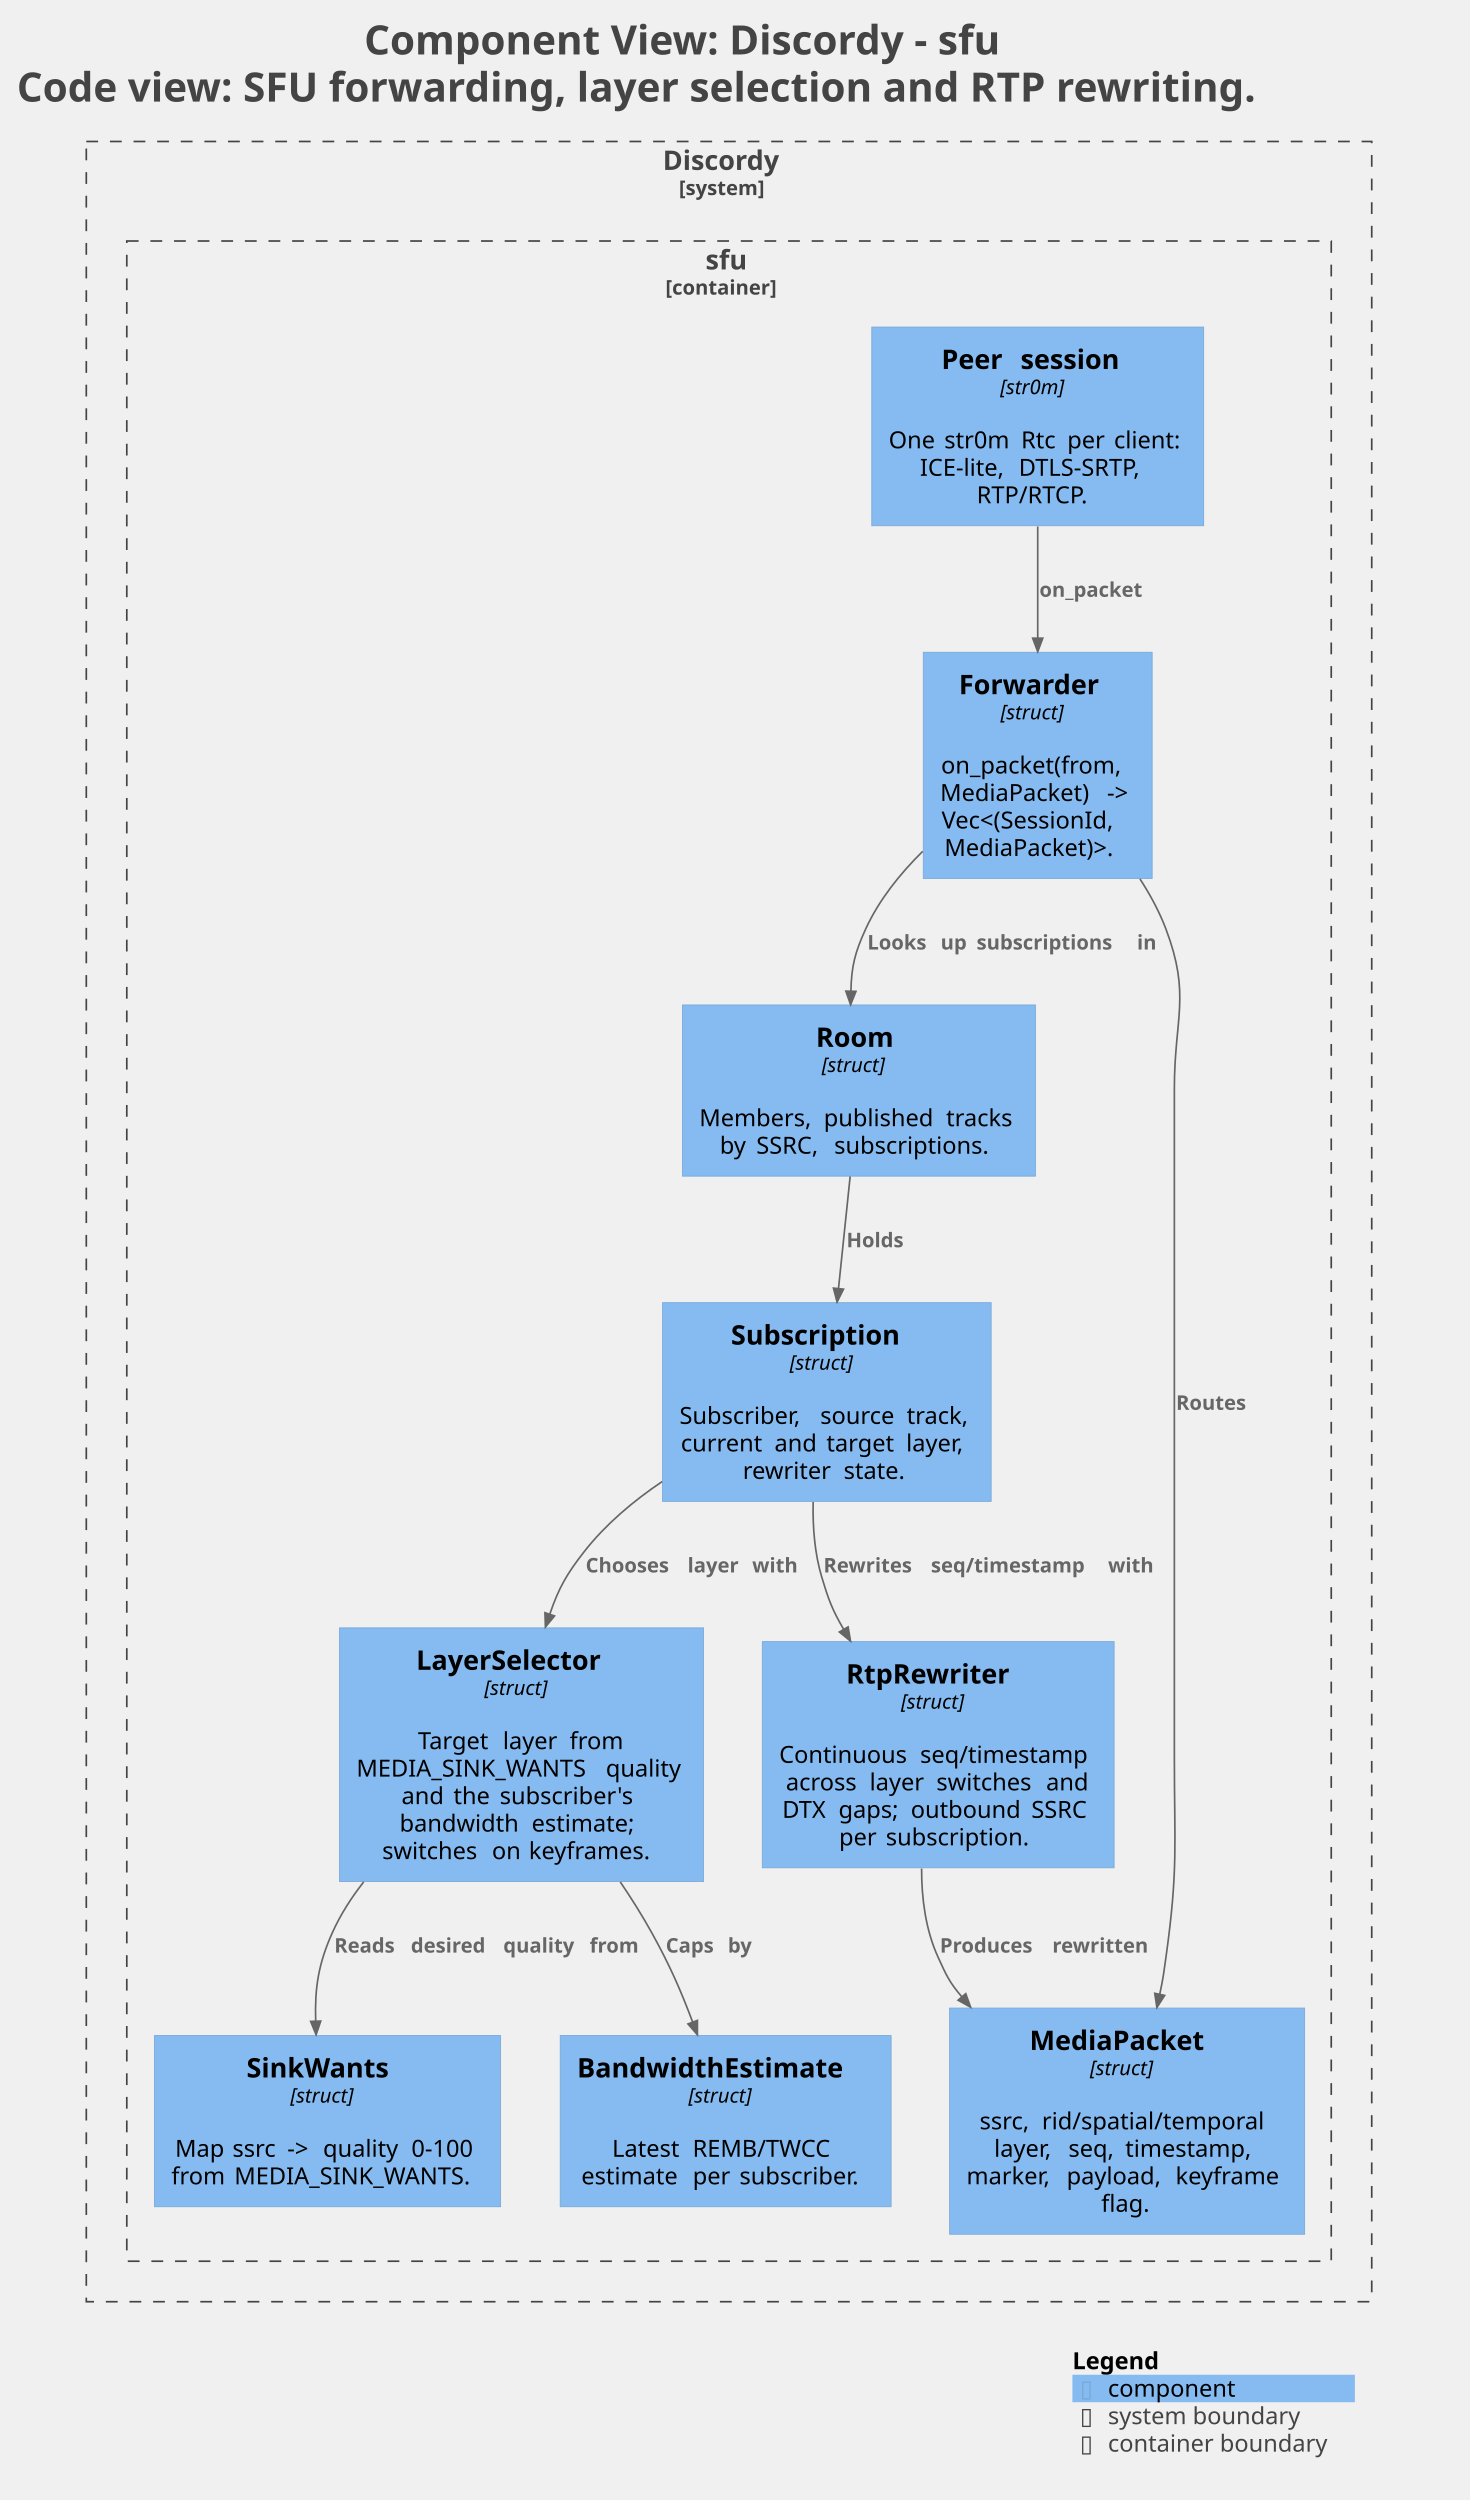
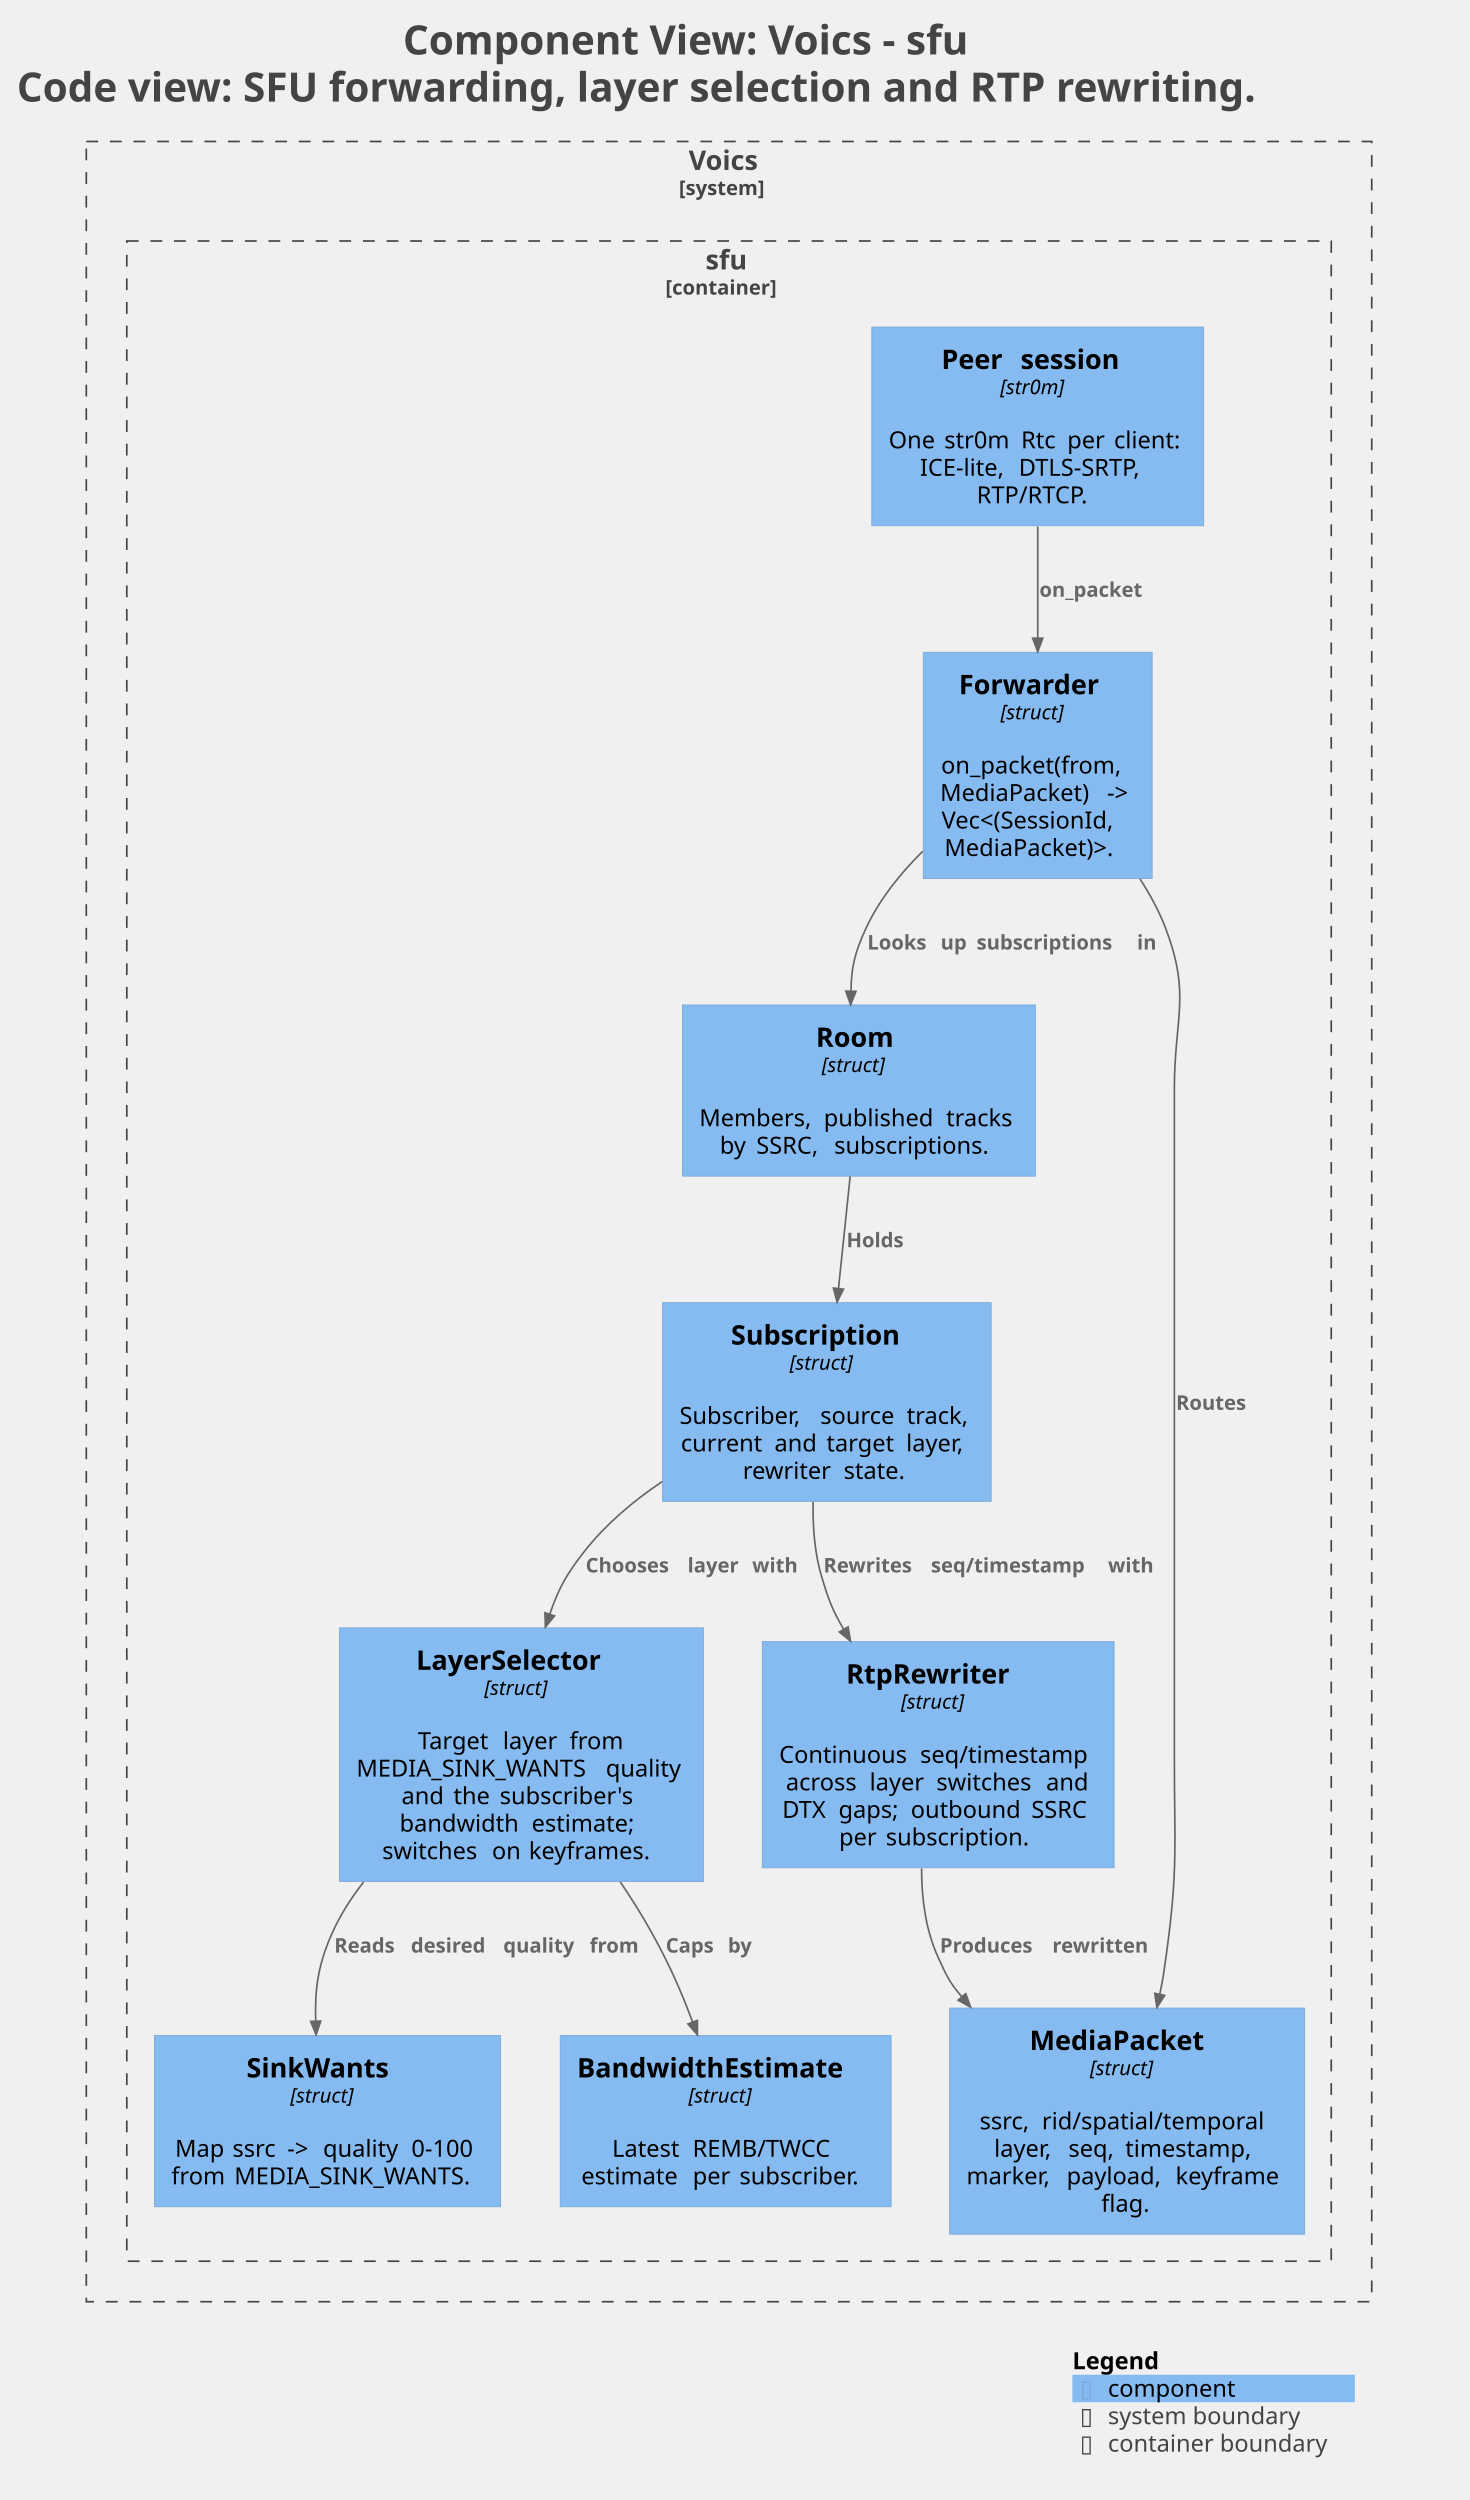
<svg xmlns="http://www.w3.org/2000/svg" version="1.1" data-diagram-type="DESCRIPTION" style="width:871px;height:1482px;background:#FFFFFF;" width="871px" height="1482px" viewBox="0 0 871 1482" zoomAndPan="magnify" preserveAspectRatio="none" contentStyleType="text/css">
  <defs />
  <g font-family="sans-serif" lengthAdjust="spacing">
    <g class="title" data-source-line="1">
-       <text x="215.887" y="32.277" fill="#444" font-size="24" textLength="432.551" font-weight="700">Component View: Discordy - sfu</text>
+       <text x="238.891" y="32.277" fill="#444" font-size="24" textLength="386.543" font-weight="700">Component View: Voics - sfu</text>
      <text x="10" y="60.215" fill="#444" font-size="24" textLength="844.324" font-weight="700">Code view: SFU forwarding, layer selection and RTP rewriting.</text>
    </g>
-     <g class="cluster" data-qualified-name="Discordy_boundary" id="ent0001" data-source-line="1666">
+     <g class="cluster" data-qualified-name="Voics_boundary" id="ent0001" data-source-line="1666">
      <rect x="51.162" y="83.875" width="762" height="1280.58" fill="none" style="stroke:#444;stroke-width:1;stroke-dasharray:7,7;" />
-       <text x="392.893" y="100.727" fill="#444" font-size="16" textLength="78.539" font-weight="700">Discordy</text>
+       <text x="408.229" y="100.727" fill="#444" font-size="16" textLength="47.867" font-weight="700">Voics</text>
      <text x="402.435" y="115.639" fill="#444" font-size="12" textLength="59.455" font-weight="700">[system]</text>
    </g>
-     <g class="cluster" data-qualified-name="Discordy_boundary.Discordy.sfu_boundary" id="ent0002" data-source-line="1666">
+     <g class="cluster" data-qualified-name="Voics_boundary.Voics.sfu_boundary" id="ent0002" data-source-line="1666">
      <rect x="75.162" y="142.875" width="714" height="1197.58" fill="none" style="stroke:#444;stroke-width:1;stroke-dasharray:7,7;" />
      <text x="418.225" y="159.727" fill="#444" font-size="16" textLength="27.875" font-weight="700">sfu</text>
      <text x="394.454" y="174.639" fill="#444" font-size="12" textLength="75.416" font-weight="700">[container]</text>
    </g>
-     <g class="entity" data-qualified-name="Discordy_boundary.Discordy.sfu_boundary.Discordy.sfu.Peersession" id="ent0003" data-source-line="78">
+     <g class="entity" data-qualified-name="Voics_boundary.Voics.sfu_boundary.Voics.sfu.Peersession" id="ent0003" data-source-line="78">
      <rect x="516.802" y="193.875" width="196.729" height="117.781" fill="#85BBF0" style="stroke:#78A8D8;stroke-width:0.5;" />
      <text x="558.077" y="218.727" fill="#000" font-size="16" textLength="41.32" font-weight="700">Peer</text>
      <text x="599.397" y="218.727" fill="#000" font-size="16" font-weight="700"> </text>
      <text x="604.968" y="218.727" fill="#000" font-size="16" textLength="67.289" font-weight="700">session</text>
      <text x="592.878" y="233.639" fill="#000" font-size="12" textLength="44.578" font-style="italic">[str0m]</text>
      <text x="612.942" y="249.464" fill="#000" font-size="14"> </text>
      <text x="526.802" y="265.761" fill="#000" font-size="14" textLength="28.506">One</text>
      <text x="555.308" y="265.761" fill="#000" font-size="14"> </text>
      <text x="559.758" y="265.761" fill="#000" font-size="14" textLength="41.084">str0m</text>
      <text x="600.842" y="265.761" fill="#000" font-size="14"> </text>
      <text x="605.292" y="265.761" fill="#000" font-size="14" textLength="22.914">Rtc</text>
      <text x="628.206" y="265.761" fill="#000" font-size="14"> </text>
      <text x="632.657" y="265.761" fill="#000" font-size="14" textLength="23.256">per</text>
      <text x="655.912" y="265.761" fill="#000" font-size="14"> </text>
      <text x="660.363" y="265.761" fill="#000" font-size="14" textLength="43.169">client:</text>
      <text x="545.31" y="282.058" fill="#000" font-size="14" textLength="54.134">ICE-lite,</text>
      <text x="599.444" y="282.058" fill="#000" font-size="14"> </text>
      <text x="603.894" y="282.058" fill="#000" font-size="14" textLength="81.129">DTLS-SRTP,</text>
      <text x="578.974" y="298.354" fill="#000" font-size="14" textLength="72.386">RTP/RTCP.</text>
    </g>
-     <g class="entity" data-qualified-name="Discordy_boundary.Discordy.sfu_boundary.Discordy.sfu.Forwarder" id="ent0004" data-source-line="78">
+     <g class="entity" data-qualified-name="Voics_boundary.Voics.sfu_boundary.Voics.sfu.Forwarder" id="ent0004" data-source-line="78">
      <rect x="547.322" y="386.655" width="135.671" height="134.078" fill="#85BBF0" style="stroke:#78A8D8;stroke-width:0.5;" />
      <text x="568.419" y="411.507" fill="#000" font-size="16" textLength="93.477" font-weight="700">Forwarder</text>
      <text x="593.077" y="426.419" fill="#000" font-size="12" textLength="44.162" font-style="italic">[struct]</text>
      <text x="612.932" y="442.244" fill="#000" font-size="14"> </text>
      <text x="557.852" y="458.541" fill="#000" font-size="14" textLength="114.611">on_packet(from,</text>
      <text x="557.322" y="474.838" fill="#000" font-size="14" textLength="94.438">MediaPacket)</text>
      <text x="651.761" y="474.838" fill="#000" font-size="14"> </text>
      <text x="656.211" y="474.838" fill="#000" font-size="14" textLength="16.782">-&gt;</text>
      <text x="558.177" y="491.134" fill="#000" font-size="14" textLength="113.962">Vec&lt;(SessionId,</text>
      <text x="559.848" y="507.431" fill="#000" font-size="14" textLength="110.619">MediaPacket)&gt;.</text>
    </g>
-     <g class="entity" data-qualified-name="Discordy_boundary.Discordy.sfu_boundary.Discordy.sfu.Room" id="ent0005" data-source-line="78">
+     <g class="entity" data-qualified-name="Voics_boundary.Voics.sfu_boundary.Voics.sfu.Room" id="ent0005" data-source-line="78">
      <rect x="404.542" y="595.735" width="209.246" height="101.484" fill="#85BBF0" style="stroke:#78A8D8;stroke-width:0.5;" />
      <text x="483.677" y="620.587" fill="#000" font-size="16" textLength="50.977" font-weight="700">Room</text>
      <text x="487.084" y="635.499" fill="#000" font-size="12" textLength="44.162" font-style="italic">[struct]</text>
      <text x="506.94" y="651.324" fill="#000" font-size="14"> </text>
      <text x="414.542" y="667.621" fill="#000" font-size="14" textLength="69.33">Members,</text>
      <text x="483.872" y="667.621" fill="#000" font-size="14"> </text>
      <text x="488.322" y="667.621" fill="#000" font-size="14" textLength="68.093">published</text>
      <text x="556.415" y="667.621" fill="#000" font-size="14"> </text>
      <text x="560.865" y="667.621" fill="#000" font-size="14" textLength="42.923">tracks</text>
      <text x="426.696" y="683.918" fill="#000" font-size="14" textLength="17.172">by</text>
      <text x="443.868" y="683.918" fill="#000" font-size="14"> </text>
      <text x="448.318" y="683.918" fill="#000" font-size="14" textLength="41.727">SSRC,</text>
      <text x="490.045" y="683.918" fill="#000" font-size="14"> </text>
      <text x="494.495" y="683.918" fill="#000" font-size="14" textLength="97.139">subscriptions.</text>
    </g>
-     <g class="entity" data-qualified-name="Discordy_boundary.Discordy.sfu_boundary.Discordy.sfu.MediaPacket" id="ent0006" data-source-line="78">
+     <g class="entity" data-qualified-name="Voics_boundary.Voics.sfu_boundary.Voics.sfu.MediaPacket" id="ent0006" data-source-line="78">
      <rect x="562.942" y="1190.375" width="210.442" height="134.078" fill="#85BBF0" style="stroke:#78A8D8;stroke-width:0.5;" />
      <text x="610.335" y="1215.227" fill="#000" font-size="16" textLength="115.656" font-weight="700">MediaPacket</text>
      <text x="646.082" y="1230.139" fill="#000" font-size="12" textLength="44.162" font-style="italic">[struct]</text>
      <text x="665.938" y="1245.964" fill="#000" font-size="14"> </text>
      <text x="580.697" y="1262.261" fill="#000" font-size="14" textLength="32.491">ssrc,</text>
      <text x="613.189" y="1262.261" fill="#000" font-size="14"> </text>
      <text x="617.639" y="1262.261" fill="#000" font-size="14" textLength="137.99">rid/spatial/temporal</text>
      <text x="589.321" y="1278.558" fill="#000" font-size="14" textLength="39.573">layer,</text>
      <text x="628.894" y="1278.558" fill="#000" font-size="14"> </text>
      <text x="633.344" y="1278.558" fill="#000" font-size="14" textLength="29.244">seq,</text>
      <text x="662.589" y="1278.558" fill="#000" font-size="14"> </text>
      <text x="667.039" y="1278.558" fill="#000" font-size="14" textLength="79.967">timestamp,</text>
      <text x="572.942" y="1294.854" fill="#000" font-size="14" textLength="54.899">marker,</text>
      <text x="627.842" y="1294.854" fill="#000" font-size="14"> </text>
      <text x="632.292" y="1294.854" fill="#000" font-size="14" textLength="60.122">payload,</text>
      <text x="692.414" y="1294.854" fill="#000" font-size="14"> </text>
      <text x="696.864" y="1294.854" fill="#000" font-size="14" textLength="66.521">keyframe</text>
      <text x="652.796" y="1311.151" fill="#000" font-size="14" textLength="30.734">flag.</text>
    </g>
-     <g class="entity" data-qualified-name="Discordy_boundary.Discordy.sfu_boundary.Discordy.sfu.Subscription" id="ent0007" data-source-line="78">
+     <g class="entity" data-qualified-name="Voics_boundary.Voics.sfu_boundary.Voics.sfu.Subscription" id="ent0007" data-source-line="78">
      <rect x="392.782" y="772.225" width="194.768" height="117.781" fill="#85BBF0" style="stroke:#78A8D8;stroke-width:0.5;" />
      <text x="433.307" y="797.077" fill="#000" font-size="16" textLength="113.719" font-weight="700">Subscription</text>
      <text x="468.085" y="811.989" fill="#000" font-size="12" textLength="44.162" font-style="italic">[struct]</text>
      <text x="487.941" y="827.814" fill="#000" font-size="14"> </text>
      <text x="402.782" y="844.111" fill="#000" font-size="14" textLength="78.989">Subscriber,</text>
      <text x="481.771" y="844.111" fill="#000" font-size="14"> </text>
      <text x="486.222" y="844.111" fill="#000" font-size="14" textLength="46.799">source</text>
      <text x="533.02" y="844.111" fill="#000" font-size="14"> </text>
      <text x="537.471" y="844.111" fill="#000" font-size="14" textLength="40.079">track,</text>
      <text x="403.599" y="860.408" fill="#000" font-size="14" textLength="51.058">current</text>
      <text x="454.657" y="860.408" fill="#000" font-size="14"> </text>
      <text x="459.107" y="860.408" fill="#000" font-size="14" textLength="26.339">and</text>
      <text x="485.446" y="860.408" fill="#000" font-size="14"> </text>
      <text x="489.896" y="860.408" fill="#000" font-size="14" textLength="42.813">target</text>
      <text x="532.709" y="860.408" fill="#000" font-size="14"> </text>
      <text x="537.16" y="860.408" fill="#000" font-size="14" textLength="39.573">layer,</text>
      <text x="440.322" y="876.704" fill="#000" font-size="14" textLength="55.323">rewriter</text>
      <text x="495.645" y="876.704" fill="#000" font-size="14"> </text>
      <text x="500.095" y="876.704" fill="#000" font-size="14" textLength="39.915">state.</text>
    </g>
-     <g class="entity" data-qualified-name="Discordy_boundary.Discordy.sfu_boundary.Discordy.sfu.LayerSelector" id="ent0008" data-source-line="78">
+     <g class="entity" data-qualified-name="Voics_boundary.Voics.sfu_boundary.Voics.sfu.LayerSelector" id="ent0008" data-source-line="78">
      <rect x="201.282" y="965.005" width="215.754" height="150.375" fill="#85BBF0" style="stroke:#78A8D8;stroke-width:0.5;" />
      <text x="246.714" y="989.857" fill="#000" font-size="16" textLength="124.891" font-weight="700">LayerSelector</text>
      <text x="287.078" y="1004.769" fill="#000" font-size="12" textLength="44.162" font-style="italic">[struct]</text>
      <text x="306.934" y="1020.594" fill="#000" font-size="14"> </text>
      <text x="247.766" y="1036.891" fill="#000" font-size="14" textLength="45.876">Target</text>
      <text x="293.641" y="1036.891" fill="#000" font-size="14"> </text>
      <text x="298.092" y="1036.891" fill="#000" font-size="14" textLength="35.123">layer</text>
      <text x="333.215" y="1036.891" fill="#000" font-size="14"> </text>
      <text x="337.665" y="1036.891" fill="#000" font-size="14" textLength="32.888">from</text>
      <text x="211.282" y="1053.188" fill="#000" font-size="14" textLength="143.411">MEDIA_SINK_WANTS</text>
      <text x="354.693" y="1053.188" fill="#000" font-size="14"> </text>
      <text x="359.143" y="1053.188" fill="#000" font-size="14" textLength="47.893">quality</text>
      <text x="238.007" y="1069.484" fill="#000" font-size="14" textLength="26.339">and</text>
      <text x="264.346" y="1069.484" fill="#000" font-size="14"> </text>
      <text x="268.796" y="1069.484" fill="#000" font-size="14" textLength="22.976">the</text>
      <text x="291.772" y="1069.484" fill="#000" font-size="14"> </text>
      <text x="296.222" y="1069.484" fill="#000" font-size="14" textLength="84.089">subscriber's</text>
      <text x="236.866" y="1085.781" fill="#000" font-size="14" textLength="73.814">bandwidth</text>
      <text x="310.68" y="1085.781" fill="#000" font-size="14"> </text>
      <text x="315.13" y="1085.781" fill="#000" font-size="14" textLength="66.322">estimate;</text>
      <text x="226.557" y="1102.078" fill="#000" font-size="14" textLength="60.601">switches</text>
      <text x="287.158" y="1102.078" fill="#000" font-size="14"> </text>
      <text x="291.608" y="1102.078" fill="#000" font-size="14" textLength="17.438">on</text>
      <text x="309.046" y="1102.078" fill="#000" font-size="14"> </text>
      <text x="313.496" y="1102.078" fill="#000" font-size="14" textLength="78.265">keyframes.</text>
    </g>
-     <g class="entity" data-qualified-name="Discordy_boundary.Discordy.sfu_boundary.Discordy.sfu.SinkWants" id="ent0009" data-source-line="78">
+     <g class="entity" data-qualified-name="Voics_boundary.Voics.sfu_boundary.Voics.sfu.SinkWants" id="ent0009" data-source-line="78">
      <rect x="91.562" y="1206.675" width="205.199" height="101.484" fill="#85BBF0" style="stroke:#78A8D8;stroke-width:0.5;" />
      <text x="146.138" y="1231.527" fill="#000" font-size="16" textLength="96.047" font-weight="700">SinkWants</text>
      <text x="172.081" y="1246.439" fill="#000" font-size="12" textLength="44.162" font-style="italic">[struct]</text>
      <text x="191.937" y="1262.264" fill="#000" font-size="14"> </text>
      <text x="103.791" y="1278.561" fill="#000" font-size="14" textLength="29.545">Map</text>
      <text x="133.336" y="1278.561" fill="#000" font-size="14"> </text>
      <text x="137.786" y="1278.561" fill="#000" font-size="14" textLength="28.041">ssrc</text>
      <text x="165.827" y="1278.561" fill="#000" font-size="14"> </text>
      <text x="170.277" y="1278.561" fill="#000" font-size="14" textLength="16.782">-&gt;</text>
      <text x="187.059" y="1278.561" fill="#000" font-size="14"> </text>
      <text x="191.509" y="1278.561" fill="#000" font-size="14" textLength="47.893">quality</text>
      <text x="239.402" y="1278.561" fill="#000" font-size="14"> </text>
      <text x="243.852" y="1278.561" fill="#000" font-size="14" textLength="40.681">0-100</text>
      <text x="101.562" y="1294.858" fill="#000" font-size="14" textLength="32.888">from</text>
      <text x="134.45" y="1294.858" fill="#000" font-size="14"> </text>
      <text x="138.9" y="1294.858" fill="#000" font-size="14" textLength="147.861">MEDIA_SINK_WANTS.</text>
    </g>
-     <g class="entity" data-qualified-name="Discordy_boundary.Discordy.sfu_boundary.Discordy.sfu.BandwidthEstimate" id="ent0010" data-source-line="78">
+     <g class="entity" data-qualified-name="Voics_boundary.Voics.sfu_boundary.Voics.sfu.BandwidthEstimate" id="ent0010" data-source-line="78">
      <rect x="332.092" y="1206.675" width="196.148" height="101.484" fill="#85BBF0" style="stroke:#78A8D8;stroke-width:0.5;" />
      <text x="342.092" y="1231.527" fill="#000" font-size="16" textLength="176.148" font-weight="700">BandwidthEstimate</text>
      <text x="408.085" y="1246.439" fill="#000" font-size="12" textLength="44.162" font-style="italic">[struct]</text>
      <text x="427.941" y="1262.264" fill="#000" font-size="14"> </text>
      <text x="362.849" y="1278.561" fill="#000" font-size="14" textLength="43.265">Latest</text>
      <text x="406.114" y="1278.561" fill="#000" font-size="14"> </text>
      <text x="410.564" y="1278.561" fill="#000" font-size="14" textLength="86.919">REMB/TWCC</text>
      <text x="344.587" y="1294.858" fill="#000" font-size="14" textLength="61.605">estimate</text>
      <text x="406.193" y="1294.858" fill="#000" font-size="14"> </text>
      <text x="410.643" y="1294.858" fill="#000" font-size="14" textLength="23.256">per</text>
      <text x="433.899" y="1294.858" fill="#000" font-size="14"> </text>
      <text x="438.349" y="1294.858" fill="#000" font-size="14" textLength="77.396">subscriber.</text>
    </g>
-     <g class="entity" data-qualified-name="Discordy_boundary.Discordy.sfu_boundary.Discordy.sfu.RtpRewriter" id="ent0011" data-source-line="78">
+     <g class="entity" data-qualified-name="Voics_boundary.Voics.sfu_boundary.Voics.sfu.RtpRewriter" id="ent0011" data-source-line="78">
      <rect x="451.892" y="973.155" width="208.549" height="134.078" fill="#85BBF0" style="stroke:#78A8D8;stroke-width:0.5;" />
      <text x="501.596" y="998.007" fill="#000" font-size="16" textLength="109.141" font-weight="700">RtpRewriter</text>
      <text x="534.085" y="1012.919" fill="#000" font-size="12" textLength="44.162" font-style="italic">[struct]</text>
      <text x="553.941" y="1028.744" fill="#000" font-size="14"> </text>
      <text x="461.892" y="1045.041" fill="#000" font-size="14" textLength="79.071">Continuous</text>
      <text x="540.963" y="1045.041" fill="#000" font-size="14"> </text>
      <text x="545.414" y="1045.041" fill="#000" font-size="14" textLength="105.027">seq/timestamp</text>
      <text x="465.867" y="1061.338" fill="#000" font-size="14" textLength="45.186">across</text>
      <text x="511.053" y="1061.338" fill="#000" font-size="14"> </text>
      <text x="515.503" y="1061.338" fill="#000" font-size="14" textLength="35.123">layer</text>
      <text x="550.626" y="1061.338" fill="#000" font-size="14"> </text>
      <text x="555.076" y="1061.338" fill="#000" font-size="14" textLength="60.601">switches</text>
      <text x="615.677" y="1061.338" fill="#000" font-size="14"> </text>
      <text x="620.127" y="1061.338" fill="#000" font-size="14" textLength="26.339">and</text>
      <text x="463.704" y="1077.634" fill="#000" font-size="14" textLength="28.923">DTX</text>
      <text x="492.626" y="1077.634" fill="#000" font-size="14"> </text>
      <text x="497.077" y="1077.634" fill="#000" font-size="14" textLength="38.363">gaps;</text>
      <text x="535.44" y="1077.634" fill="#000" font-size="14"> </text>
      <text x="539.89" y="1077.634" fill="#000" font-size="14" textLength="67.013">outbound</text>
      <text x="606.903" y="1077.634" fill="#000" font-size="14"> </text>
      <text x="611.353" y="1077.634" fill="#000" font-size="14" textLength="37.276">SSRC</text>
      <text x="497.391" y="1093.931" fill="#000" font-size="14" textLength="23.256">per</text>
      <text x="520.647" y="1093.931" fill="#000" font-size="14"> </text>
      <text x="525.097" y="1093.931" fill="#000" font-size="14" textLength="89.845">subscription.</text>
    </g>
    <g class="link" data-entity-1="ent0004" data-entity-2="ent0005" id="lnk12" data-source-line="1779" data-link-type="dependency">
-       <path d="M546.982,504.655 C533.442,518.025 521.002,533.595 513.162,550.735 C506.862,564.515 504.754,572.627 504.414,587.607" style="stroke:#666;stroke-width:1;" fill="none" id="Discordy.sfu.Forwarder-to-Discordy.sfu.Room" />
+       <path d="M546.982,504.655 C533.442,518.025 521.002,533.595 513.162,550.735 C506.862,564.515 504.754,572.627 504.414,587.607" style="stroke:#666;stroke-width:1;" fill="none" id="Voics.sfu.Forwarder-to-Voics.sfu.Room" />
      <polygon points="504.232,595.605,507.413,587.675,501.414,587.539,504.232,595.605" fill="#666" style="stroke:#666;stroke-width:1;stroke-linejoin:miter;stroke-miterlimit:10;" />
      <text x="514.162" y="562.874" fill="#666" font-size="12" textLength="39.258" font-weight="700">Looks</text>
      <text x="553.42" y="562.874" fill="#666" font-size="12" font-weight="700"> </text>
      <text x="557.598" y="562.874" fill="#666" font-size="12" textLength="17.133" font-weight="700">up</text>
      <text x="574.73" y="562.874" fill="#666" font-size="12" font-weight="700"> </text>
      <text x="578.908" y="562.874" fill="#666" font-size="12" textLength="90.932" font-weight="700">subscriptions</text>
      <text x="669.84" y="562.874" fill="#666" font-size="12" font-weight="700"> </text>
      <text x="674.018" y="562.874" fill="#666" font-size="12" textLength="12.656" font-weight="700">in</text>
    </g>
    <g class="link" data-entity-1="ent0004" data-entity-2="ent0006" id="lnk13" data-source-line="1779" data-link-type="dependency">
-       <path d="M675.762,521.025 C681.902,530.485 687.292,540.495 691.162,550.735 C706.062,590.185 696.162,603.315 696.162,645.475 C696.162,645.475 696.162,645.475 696.162,1041.185 C696.162,1094.205 698.482,1107.865 691.162,1160.375 C689.812,1170.055 689.597,1172.362 687.477,1182.262" style="stroke:#666;stroke-width:1;" fill="none" id="Discordy.sfu.Forwarder-to-Discordy.sfu.MediaPacket" />
+       <path d="M675.762,521.025 C681.902,530.485 687.292,540.495 691.162,550.735 C706.062,590.185 696.162,603.315 696.162,645.475 C696.162,645.475 696.162,645.475 696.162,1041.185 C696.162,1094.205 698.482,1107.865 691.162,1160.375 C689.812,1170.055 689.597,1172.362 687.477,1182.262" style="stroke:#666;stroke-width:1;" fill="none" id="Voics.sfu.Forwarder-to-Voics.sfu.MediaPacket" />
      <polygon points="685.802,1190.085,690.411,1182.891,684.544,1181.634,685.802,1190.085" fill="#666" style="stroke:#666;stroke-width:1;stroke-linejoin:miter;stroke-miterlimit:10;" />
      <text x="697.162" y="835.754" fill="#666" font-size="12" textLength="47.045" font-weight="700">Routes</text>
    </g>
    <g class="link" data-entity-1="ent0005" data-entity-2="ent0007" id="lnk14" data-source-line="1779" data-link-type="dependency">
-       <path d="M503.972,697.385 C501.572,720.405 499.539,739.928 497.049,763.898" style="stroke:#666;stroke-width:1;" fill="none" id="Discordy.sfu.Room-to-Discordy.sfu.Subscription" />
+       <path d="M503.972,697.385 C501.572,720.405 499.539,739.928 497.049,763.898" style="stroke:#666;stroke-width:1;" fill="none" id="Voics.sfu.Room-to-Voics.sfu.Subscription" />
      <polygon points="496.222,771.855,500.033,764.208,494.065,763.588,496.222,771.855" fill="#666" style="stroke:#666;stroke-width:1;stroke-linejoin:miter;stroke-miterlimit:10;" />
      <text x="501.802" y="739.364" fill="#666" font-size="12" textLength="38.133" font-weight="700">Holds</text>
    </g>
    <g class="link" data-entity-1="ent0007" data-entity-2="ent0008" id="lnk15" data-source-line="1779" data-link-type="dependency">
-       <path d="M392.532,878.265 C375.242,889.925 358.762,903.825 346.162,920.005 C336.042,932.995 331.251,941.202 325.881,956.972" style="stroke:#666;stroke-width:1;" fill="none" id="Discordy.sfu.Subscription-to-Discordy.sfu.LayerSelector" />
+       <path d="M392.532,878.265 C375.242,889.925 358.762,903.825 346.162,920.005 C336.042,932.995 331.251,941.202 325.881,956.972" style="stroke:#666;stroke-width:1;" fill="none" id="Voics.sfu.Subscription-to-Voics.sfu.LayerSelector" />
      <polygon points="323.302,964.545,328.721,957.939,323.041,956.005,323.302,964.545" fill="#666" style="stroke:#666;stroke-width:1;stroke-linejoin:miter;stroke-miterlimit:10;" />
      <text x="347.162" y="932.144" fill="#666" font-size="12" textLength="56.262" font-weight="700">Chooses</text>
      <text x="403.424" y="932.144" fill="#666" font-size="12" font-weight="700"> </text>
      <text x="407.602" y="932.144" fill="#666" font-size="12" textLength="34.09" font-weight="700">layer</text>
      <text x="441.691" y="932.144" fill="#666" font-size="12" font-weight="700"> </text>
      <text x="445.869" y="932.144" fill="#666" font-size="12" textLength="29.479" font-weight="700">with</text>
    </g>
    <g class="link" data-entity-1="ent0007" data-entity-2="ent0011" id="lnk16" data-source-line="1779" data-link-type="dependency">
-       <path d="M482.042,890.375 C481.712,905.185 482.912,920.885 487.162,935.005 C491.072,947.985 493.152,953.924 500.162,965.944" style="stroke:#666;stroke-width:1;" fill="none" id="Discordy.sfu.Subscription-to-Discordy.sfu.RtpRewriter" />
+       <path d="M482.042,890.375 C481.712,905.185 482.912,920.885 487.162,935.005 C491.072,947.985 493.152,953.924 500.162,965.944" style="stroke:#666;stroke-width:1;" fill="none" id="Voics.sfu.Subscription-to-Voics.sfu.RtpRewriter" />
      <polygon points="504.192,972.855,502.753,964.433,497.57,967.456,504.192,972.855" fill="#666" style="stroke:#666;stroke-width:1;stroke-linejoin:miter;stroke-miterlimit:10;" />
      <text x="488.162" y="932.144" fill="#666" font-size="12" textLength="59.514" font-weight="700">Rewrites</text>
      <text x="547.676" y="932.144" fill="#666" font-size="12" font-weight="700"> </text>
      <text x="551.854" y="932.144" fill="#666" font-size="12" textLength="100.816" font-weight="700">seq/timestamp</text>
      <text x="652.67" y="932.144" fill="#666" font-size="12" font-weight="700"> </text>
      <text x="656.848" y="932.144" fill="#666" font-size="12" textLength="29.479" font-weight="700">with</text>
    </g>
    <g class="link" data-entity-1="ent0008" data-entity-2="ent0009" id="lnk17" data-source-line="1779" data-link-type="dependency">
-       <path d="M215.592,1115.615 C208.292,1124.895 201.922,1134.845 197.162,1145.375 C188.712,1164.095 186.525,1178.459 187.135,1198.189" style="stroke:#666;stroke-width:1;" fill="none" id="Discordy.sfu.LayerSelector-to-Discordy.sfu.SinkWants" />
+       <path d="M215.592,1115.615 C208.292,1124.895 201.922,1134.845 197.162,1145.375 C188.712,1164.095 186.525,1178.459 187.135,1198.189" style="stroke:#666;stroke-width:1;" fill="none" id="Voics.sfu.LayerSelector-to-Voics.sfu.SinkWants" />
      <polygon points="187.382,1206.185,190.133,1198.096,184.136,1198.282,187.382,1206.185" fill="#666" style="stroke:#666;stroke-width:1;stroke-linejoin:miter;stroke-miterlimit:10;" />
      <text x="198.162" y="1157.514" fill="#666" font-size="12" textLength="41.209" font-weight="700">Reads</text>
      <text x="239.371" y="1157.514" fill="#666" font-size="12" font-weight="700"> </text>
      <text x="243.549" y="1157.514" fill="#666" font-size="12" textLength="50.631" font-weight="700">desired</text>
      <text x="294.18" y="1157.514" fill="#666" font-size="12" font-weight="700"> </text>
      <text x="298.357" y="1157.514" fill="#666" font-size="12" textLength="47.016" font-weight="700">quality</text>
      <text x="345.373" y="1157.514" fill="#666" font-size="12" font-weight="700"> </text>
      <text x="349.551" y="1157.514" fill="#666" font-size="12" textLength="31.887" font-weight="700">from</text>
    </g>
    <g class="link" data-entity-1="ent0008" data-entity-2="ent0010" id="lnk18" data-source-line="1779" data-link-type="dependency">
-       <path d="M367.692,1115.615 C374.312,1125.375 380.652,1135.445 386.162,1145.375 C396.782,1164.505 403.315,1179.234 410.625,1198.744" style="stroke:#666;stroke-width:1;" fill="none" id="Discordy.sfu.LayerSelector-to-Discordy.sfu.BandwidthEstimate" />
+       <path d="M367.692,1115.615 C374.312,1125.375 380.652,1135.445 386.162,1145.375 C396.782,1164.505 403.315,1179.234 410.625,1198.744" style="stroke:#666;stroke-width:1;" fill="none" id="Voics.sfu.LayerSelector-to-Voics.sfu.BandwidthEstimate" />
      <polygon points="413.432,1206.235,413.435,1197.691,407.816,1199.796,413.432,1206.235" fill="#666" style="stroke:#666;stroke-width:1;stroke-linejoin:miter;stroke-miterlimit:10;" />
      <text x="394.652" y="1157.514" fill="#666" font-size="12" textLength="32.637" font-weight="700">Caps</text>
      <text x="427.289" y="1157.514" fill="#666" font-size="12" font-weight="700"> </text>
      <text x="431.467" y="1157.514" fill="#666" font-size="12" textLength="16.412" font-weight="700">by</text>
    </g>
    <g class="link" data-entity-1="ent0011" data-entity-2="ent0006" id="lnk19" data-source-line="1779" data-link-type="dependency">
-       <path d="M546.322,1107.675 C546.292,1125.455 548.732,1144.205 556.162,1160.375 C561.032,1170.965 562.522,1174.729 570.212,1183.779" style="stroke:#666;stroke-width:1;" fill="none" id="Discordy.sfu.RtpRewriter-to-Discordy.sfu.MediaPacket" />
+       <path d="M546.322,1107.675 C546.292,1125.455 548.732,1144.205 556.162,1160.375 C561.032,1170.965 562.522,1174.729 570.212,1183.779" style="stroke:#666;stroke-width:1;" fill="none" id="Voics.sfu.RtpRewriter-to-Voics.sfu.MediaPacket" />
      <polygon points="575.392,1189.875,572.498,1181.836,567.926,1185.721,575.392,1189.875" fill="#666" style="stroke:#666;stroke-width:1;stroke-linejoin:miter;stroke-miterlimit:10;" />
      <text x="557.162" y="1157.514" fill="#666" font-size="12" textLength="62.484" font-weight="700">Produces</text>
      <text x="619.646" y="1157.514" fill="#666" font-size="12" font-weight="700"> </text>
      <text x="623.824" y="1157.514" fill="#666" font-size="12" textLength="63.328" font-weight="700">rewritten</text>
    </g>
    <g class="link" data-entity-1="ent0003" data-entity-2="ent0004" id="lnk20" data-source-line="1779" data-link-type="dependency">
-       <path d="M615.162,312.105 C615.162,335.385 615.162,354.305 615.162,378.315" style="stroke:#666;stroke-width:1;" fill="none" id="Discordy.sfu.Peersession-to-Discordy.sfu.Forwarder" />
+       <path d="M615.162,312.105 C615.162,335.385 615.162,354.305 615.162,378.315" style="stroke:#666;stroke-width:1;" fill="none" id="Voics.sfu.Peersession-to-Voics.sfu.Forwarder" />
      <polygon points="615.162,386.315,618.162,378.315,612.162,378.315,615.162,386.315" fill="#666" style="stroke:#666;stroke-width:1;stroke-linejoin:miter;stroke-miterlimit:10;" />
      <text x="616.162" y="353.794" fill="#666" font-size="12" textLength="68.443" font-weight="700">on_packet</text>
    </g>
    <g class="legend" data-source-line="1576">
      <rect x="635.716" y="1391.455" width="167.446" height="16.297" fill="none" style="stroke:none;" />
      <text x="635.716" y="1404.45" fill="#000" font-size="14" textLength="57.921" font-weight="700">Legend</text>
      <text x="698.511" y="1404.45" fill="#FFF" font-size="14"> </text>
      <rect x="635.716" y="1407.752" width="167.446" height="16.297" fill="#85BBF0" style="stroke:none;" />
      <text x="640.166" y="1420.747" fill="#78A8D8" font-size="14">▯</text>
      <text x="647.87" y="1420.747" fill="#FFF" font-size="14"> </text>
      <text x="656.771" y="1420.747" fill="#000" font-size="14" textLength="79.201">component</text>
      <text x="740.422" y="1420.747" fill="#FFF" font-size="14"> </text>
      <rect x="635.716" y="1424.049" width="167.446" height="16.297" fill="none" style="stroke:none;" />
      <text x="640.166" y="1437.044" fill="#444" font-size="14">▯</text>
      <text x="647.87" y="1437.044" fill="#FFF" font-size="14"> </text>
      <text x="656.771" y="1437.044" fill="#444" font-size="14" textLength="121.769">system boundary</text>
      <text x="782.989" y="1437.044" fill="#FFF" font-size="14"> </text>
      <rect x="635.716" y="1440.346" width="167.446" height="16.297" fill="none" style="stroke:none;" />
      <text x="640.166" y="1453.341" fill="#444" font-size="14">▯</text>
      <text x="647.87" y="1453.341" fill="#FFF" font-size="14"> </text>
      <text x="656.771" y="1453.341" fill="#444" font-size="14" textLength="137.491">container boundary</text>
      <text x="798.712" y="1453.341" fill="#FFF" font-size="14"> </text>
      <line x1="635.716" y1="1391.455" x2="803.162" y2="1391.455" style="stroke:none;" />
      <line x1="635.716" y1="1407.752" x2="803.162" y2="1407.752" style="stroke:none;" />
      <line x1="635.716" y1="1424.049" x2="803.162" y2="1424.049" style="stroke:none;" />
      <line x1="635.716" y1="1440.346" x2="803.162" y2="1440.346" style="stroke:none;" />
      <line x1="635.716" y1="1456.643" x2="803.162" y2="1456.643" style="stroke:none;" />
      <line x1="635.716" y1="1391.455" x2="635.716" y2="1456.643" style="stroke:none;" />
      <line x1="803.162" y1="1391.455" x2="803.162" y2="1456.643" style="stroke:none;" />
    </g>
  </g>
</svg>
